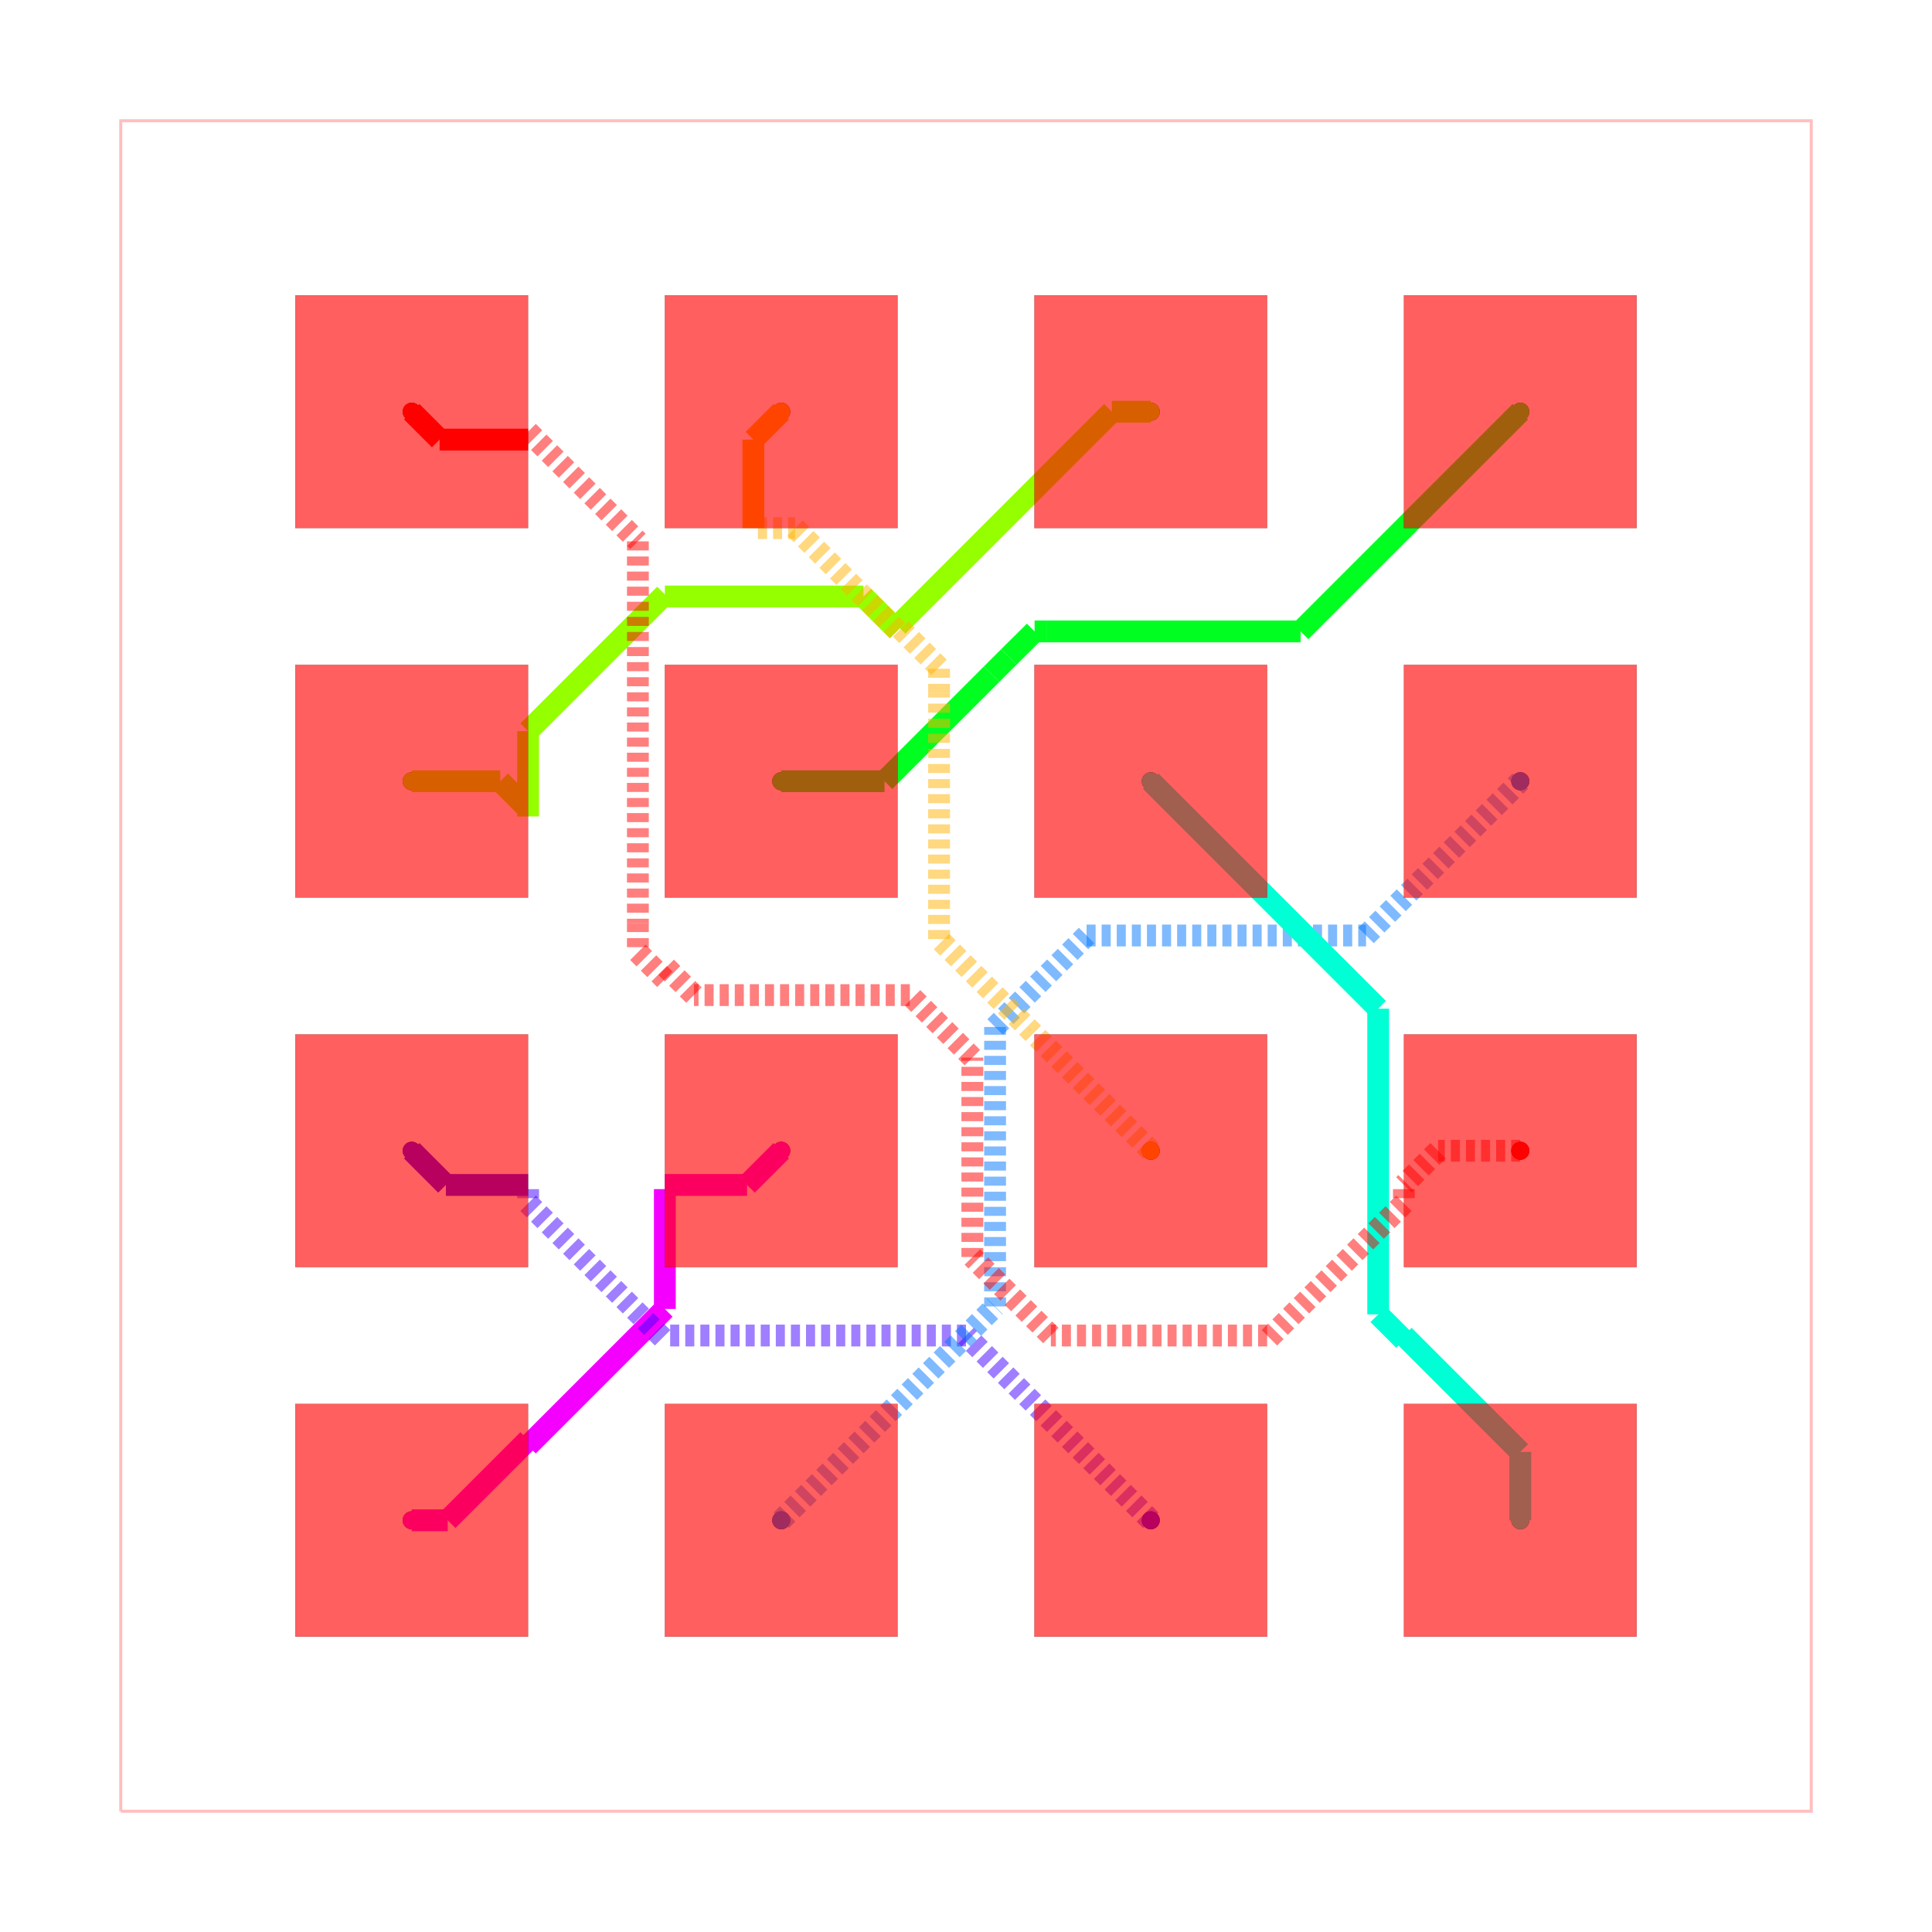
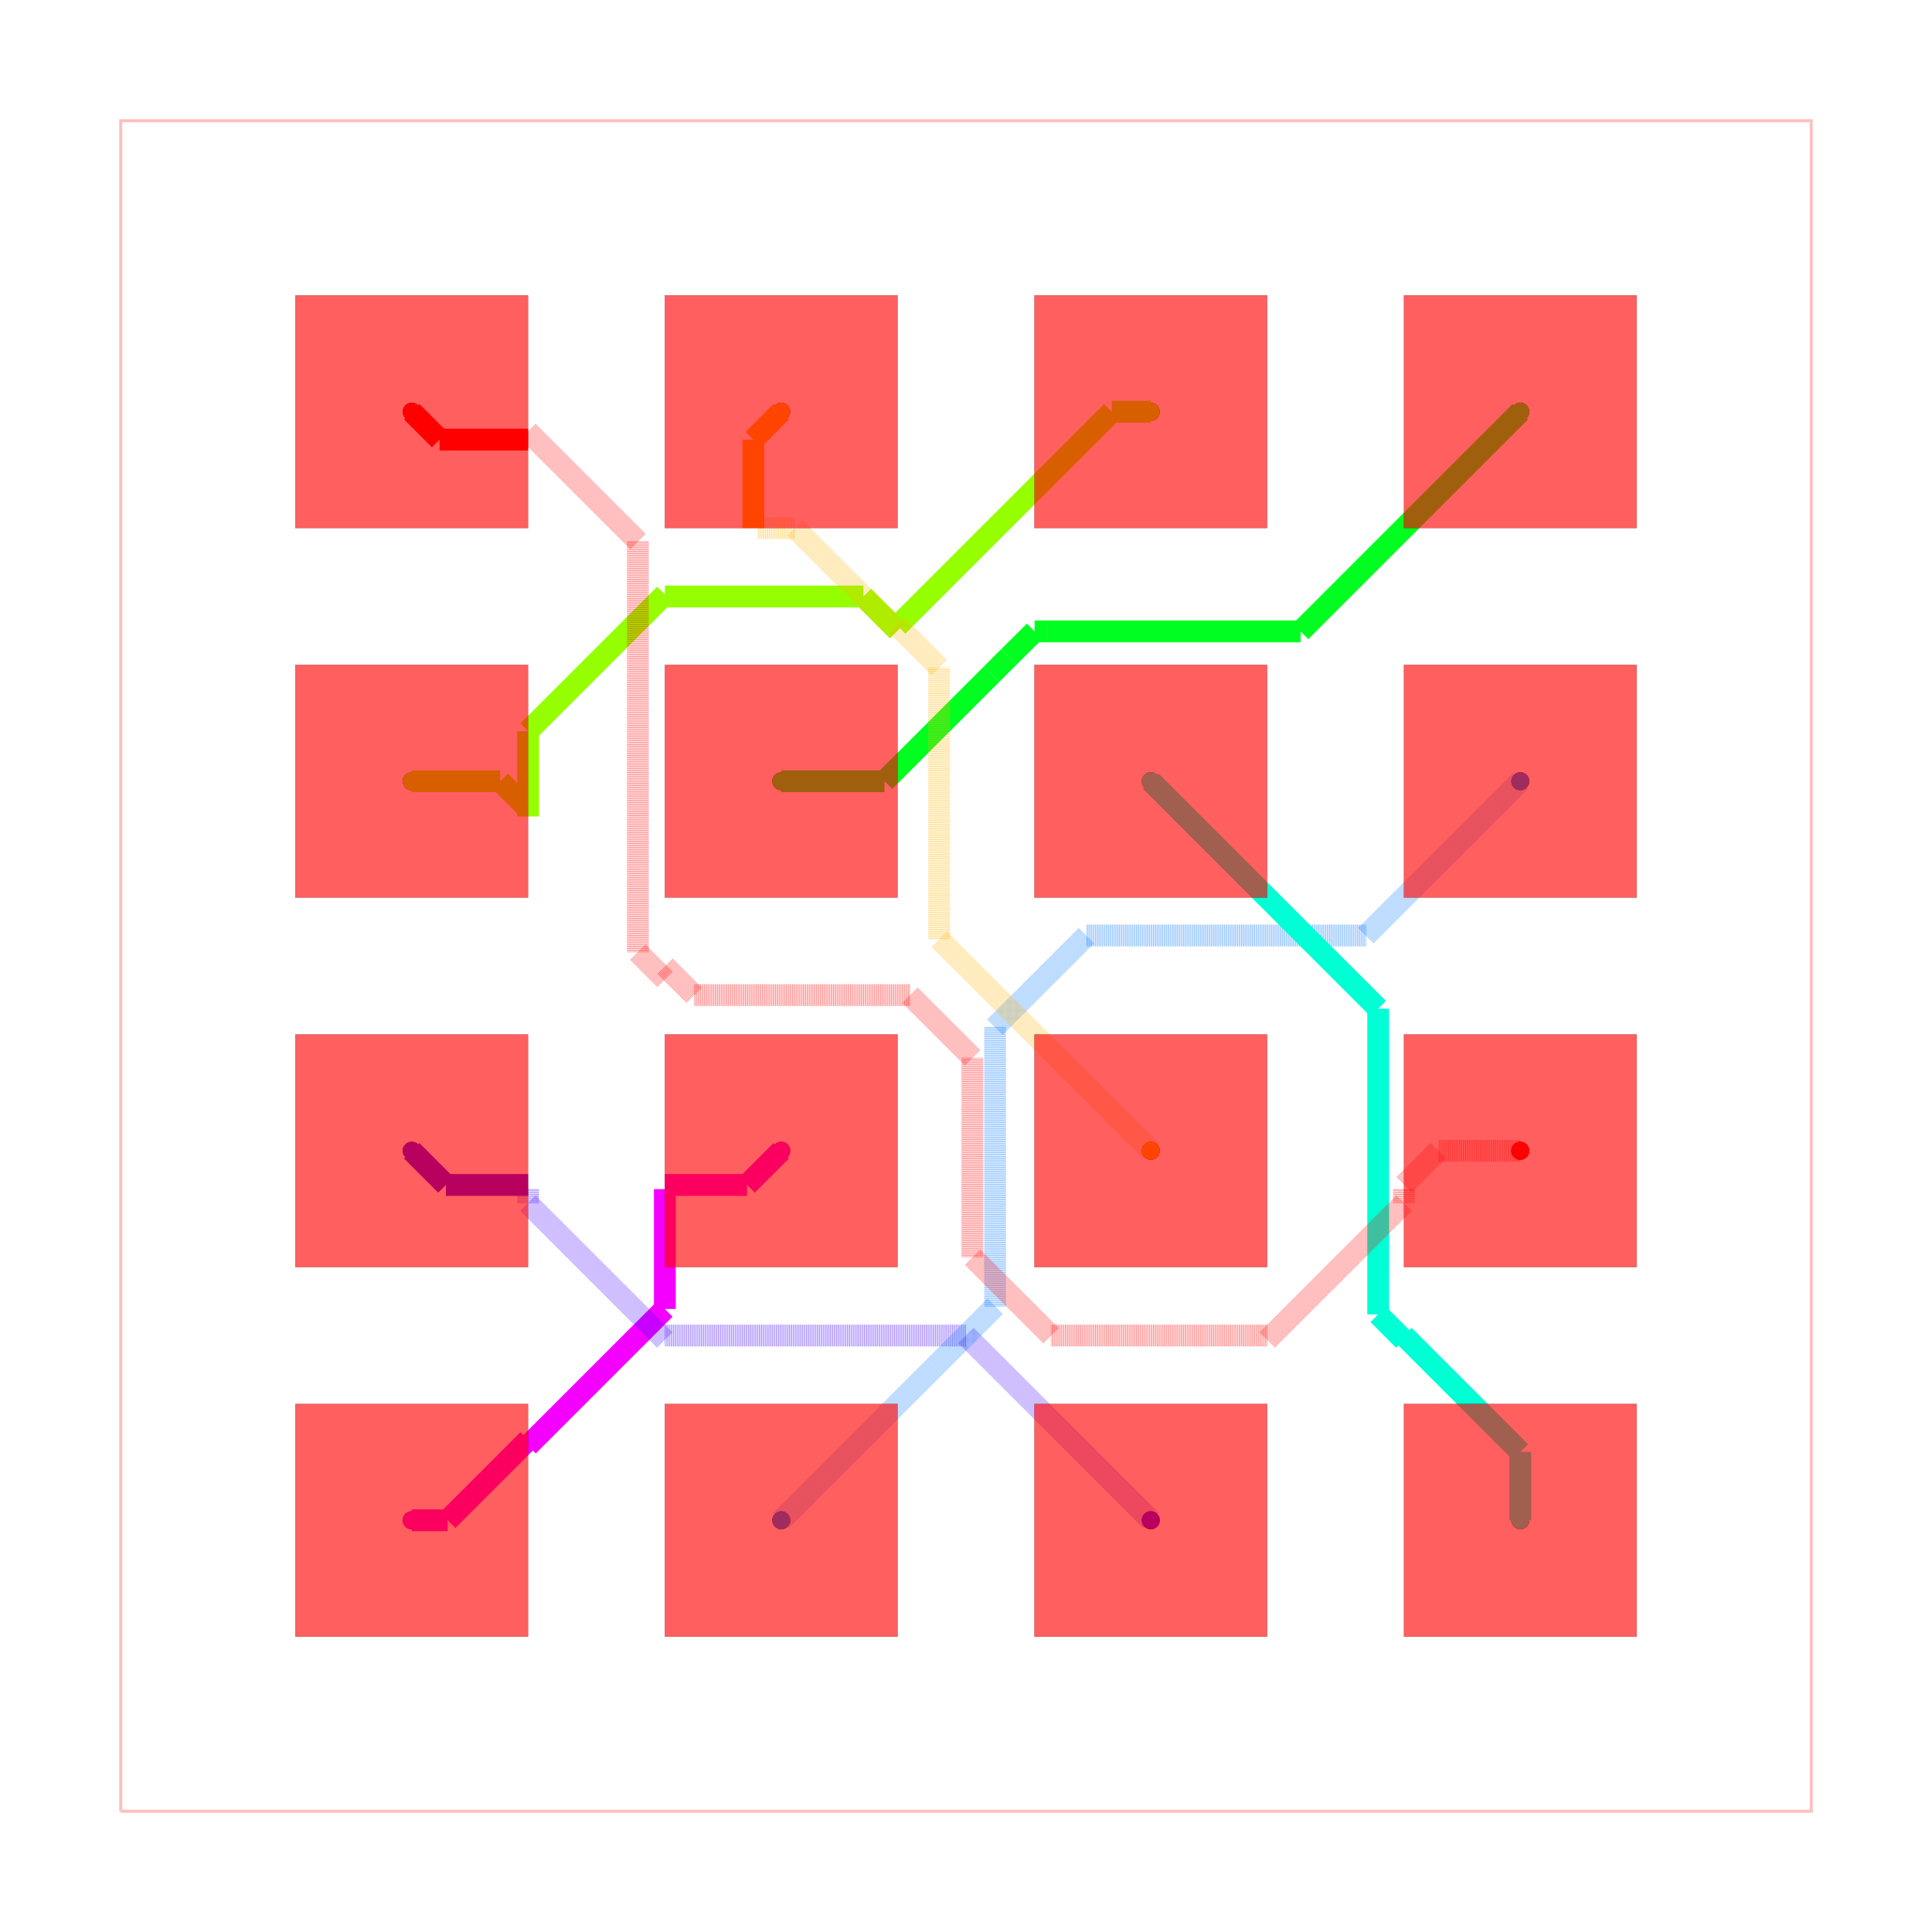
<svg xmlns="http://www.w3.org/2000/svg" width="640" height="640" viewBox="0 0 640 640">
  <rect width="100%" height="100%" fill="white" />
  <g>
    <circle data-type="point" data-label="source_net_0 pcb_port_0" data-x="-3.81" data-y="3.81" cx="136.386" cy="136.386" r="3" fill="black" />
  </g>
  <g>
    <circle data-type="point" data-label="source_net_0 pcb_port_11" data-x="3.81" data-y="-1.27" cx="503.614" cy="381.205" r="3" fill="black" />
  </g>
  <g>
    <circle data-type="point" data-label="source_net_1 pcb_port_1" data-x="-1.27" data-y="3.81" cx="258.795" cy="136.386" r="3" fill="black" />
  </g>
  <g>
    <circle data-type="point" data-label="source_net_1 pcb_port_10" data-x="1.27" data-y="-1.27" cx="381.205" cy="381.205" r="3" fill="black" />
  </g>
  <g>
    <circle data-type="point" data-label="source_net_2 pcb_port_2" data-x="1.27" data-y="3.81" cx="381.205" cy="136.386" r="3" fill="black" />
  </g>
  <g>
    <circle data-type="point" data-label="source_net_2 pcb_port_4" data-x="-3.81" data-y="1.27" cx="136.386" cy="258.795" r="3" fill="black" />
  </g>
  <g>
    <circle data-type="point" data-label="source_net_3 pcb_port_3" data-x="3.81" data-y="3.81" cx="503.614" cy="136.386" r="3" fill="black" />
  </g>
  <g>
    <circle data-type="point" data-label="source_net_3 pcb_port_5" data-x="-1.27" data-y="1.27" cx="258.795" cy="258.795" r="3" fill="black" />
  </g>
  <g>
    <circle data-type="point" data-label="source_net_4 pcb_port_6" data-x="1.27" data-y="1.27" cx="381.205" cy="258.795" r="3" fill="black" />
  </g>
  <g>
    <circle data-type="point" data-label="source_net_4 pcb_port_15" data-x="3.81" data-y="-3.81" cx="503.614" cy="503.614" r="3" fill="black" />
  </g>
  <g>
    <circle data-type="point" data-label="source_net_5 pcb_port_7" data-x="3.81" data-y="1.27" cx="503.614" cy="258.795" r="3" fill="black" />
  </g>
  <g>
    <circle data-type="point" data-label="source_net_5 pcb_port_13" data-x="-1.27" data-y="-3.81" cx="258.795" cy="503.614" r="3" fill="black" />
  </g>
  <g>
    <circle data-type="point" data-label="source_net_6 pcb_port_8" data-x="-3.81" data-y="-1.27" cx="136.386" cy="381.205" r="3" fill="black" />
  </g>
  <g>
    <circle data-type="point" data-label="source_net_6 pcb_port_14" data-x="1.27" data-y="-3.81" cx="381.205" cy="503.614" r="3" fill="black" />
  </g>
  <g>
    <circle data-type="point" data-label="source_net_7 pcb_port_9" data-x="-1.27" data-y="-1.27" cx="258.795" cy="381.205" r="3" fill="black" />
  </g>
  <g>
    <circle data-type="point" data-label="source_net_7 pcb_port_12" data-x="-3.81" data-y="-3.81" cx="136.386" cy="503.614" r="3" fill="black" />
  </g>
  <g>
    <circle data-type="point" data-label="source_net_0 (top,inner1,inner2,bottom)" data-x="-3.81" data-y="3.81" cx="136.386" cy="136.386" r="3" fill="hsl(0, 100%, 50%)" />
  </g>
  <g>
    <circle data-type="point" data-label="source_net_0 (top,inner1,inner2,bottom)" data-x="3.81" data-y="-1.27" cx="503.614" cy="381.205" r="3" fill="hsl(0, 100%, 50%)" />
  </g>
  <g>
    <circle data-type="point" data-label="source_net_1 (top,inner1,inner2,bottom)" data-x="-1.27" data-y="3.81" cx="258.795" cy="136.386" r="3" fill="hsl(42.5, 100%, 50%)" />
  </g>
  <g>
    <circle data-type="point" data-label="source_net_1 (top,inner1,inner2,bottom)" data-x="1.27" data-y="-1.27" cx="381.205" cy="381.205" r="3" fill="hsl(42.5, 100%, 50%)" />
  </g>
  <g>
    <circle data-type="point" data-label="source_net_2 (top,inner1,inner2,bottom)" data-x="1.27" data-y="3.81" cx="381.205" cy="136.386" r="3" fill="hsl(85, 100%, 50%)" />
  </g>
  <g>
    <circle data-type="point" data-label="source_net_2 (top,inner1,inner2,bottom)" data-x="-3.81" data-y="1.27" cx="136.386" cy="258.795" r="3" fill="hsl(85, 100%, 50%)" />
  </g>
  <g>
    <circle data-type="point" data-label="source_net_3 (top,inner1,inner2,bottom)" data-x="3.81" data-y="3.81" cx="503.614" cy="136.386" r="3" fill="hsl(127.5, 100%, 50%)" />
  </g>
  <g>
    <circle data-type="point" data-label="source_net_3 (top,inner1,inner2,bottom)" data-x="-1.27" data-y="1.27" cx="258.795" cy="258.795" r="3" fill="hsl(127.5, 100%, 50%)" />
  </g>
  <g>
    <circle data-type="point" data-label="source_net_4 (top,inner1,inner2,bottom)" data-x="1.27" data-y="1.27" cx="381.205" cy="258.795" r="3" fill="hsl(170, 100%, 50%)" />
  </g>
  <g>
    <circle data-type="point" data-label="source_net_4 (top,inner1,inner2,bottom)" data-x="3.81" data-y="-3.81" cx="503.614" cy="503.614" r="3" fill="hsl(170, 100%, 50%)" />
  </g>
  <g>
    <circle data-type="point" data-label="source_net_5 (top,inner1,inner2,bottom)" data-x="3.81" data-y="1.27" cx="503.614" cy="258.795" r="3" fill="hsl(212.5, 100%, 50%)" />
  </g>
  <g>
    <circle data-type="point" data-label="source_net_5 (top,inner1,inner2,bottom)" data-x="-1.27" data-y="-3.81" cx="258.795" cy="503.614" r="3" fill="hsl(212.5, 100%, 50%)" />
  </g>
  <g>
    <circle data-type="point" data-label="source_net_6 (top,inner1,inner2,bottom)" data-x="-3.81" data-y="-1.27" cx="136.386" cy="381.205" r="3" fill="hsl(255, 100%, 50%)" />
  </g>
  <g>
    <circle data-type="point" data-label="source_net_6 (top,inner1,inner2,bottom)" data-x="1.27" data-y="-3.81" cx="381.205" cy="503.614" r="3" fill="hsl(255, 100%, 50%)" />
  </g>
  <g>
    <circle data-type="point" data-label="source_net_7 (top,inner1,inner2,bottom)" data-x="-1.27" data-y="-1.27" cx="258.795" cy="381.205" r="3" fill="hsl(297.5, 100%, 50%)" />
  </g>
  <g>
    <circle data-type="point" data-label="source_net_7 (top,inner1,inner2,bottom)" data-x="-3.81" data-y="-3.81" cx="136.386" cy="503.614" r="3" fill="hsl(297.5, 100%, 50%)" />
  </g>
  <g>
    <polyline data-points="-5.8100000000000005,-5.8100000000000005 5.8100000000000005,-5.8100000000000005 5.8100000000000005,5.8100000000000005 -5.8100000000000005,5.8100000000000005 -5.8100000000000005,-5.8100000000000005" data-type="line" data-label="" points="40,600 600,600 600,40 40,40 40,600" fill="none" stroke="rgba(255,0,0,0.25)" stroke-width="1px" />
  </g>
  <g>
    <polyline data-points="-2.07,-1.5337499999999995 -2.07,-2.3575" data-type="line" data-label="" points="220.241,393.916 220.241,433.614" fill="none" stroke="hsl(297.5, 100%, 50%)" stroke-width="7.229" />
  </g>
  <g>
    <polyline data-points="-2.07,-2.3575 -3.01,-3.2975" data-type="line" data-label="" points="220.241,433.614 174.94,478.916" fill="none" stroke="hsl(297.5, 100%, 50%)" stroke-width="7.229" />
  </g>
  <g>
    <polyline data-points="-2.0700000000000003,-1.5050000000000001 -1.5050000000000001,-1.5050000000000001" data-type="line" data-label="" points="220.241,392.53 247.47,392.53" fill="none" stroke="hsl(297.5, 100%, 50%)" stroke-width="7.229" />
  </g>
  <g>
    <polyline data-points="-1.5050000000000001,-1.5050000000000001 -1.27,-1.27" data-type="line" data-label="" points="247.47,392.53 258.795,381.205" fill="none" stroke="hsl(297.5, 100%, 50%)" stroke-width="7.229" />
  </g>
  <g>
    <polyline data-points="-3.81,-3.81 -3.5625,-3.81" data-type="line" data-label="" points="136.386,503.614 148.313,503.614" fill="none" stroke="hsl(297.5, 100%, 50%)" stroke-width="7.229" />
  </g>
  <g>
    <polyline data-points="-3.5625,-3.81 -3.0100000000000002,-3.2575000000000003" data-type="line" data-label="" points="148.313,503.614 174.94,476.988" fill="none" stroke="hsl(297.5, 100%, 50%)" stroke-width="7.229" />
  </g>
  <g>
-     <polyline data-points="-3.01,-1.5337499999999995 -3.01,-1.6312499999999996" data-type="line" data-label="" points="174.94,393.916 174.94,398.614" fill="none" stroke="rgba(64,0,255,0.5)" stroke-width="7.229" stroke-dasharray="3 2" />
-   </g>
-   <g>
-     <polyline data-points="-3.01,-1.6312499999999996 -2.07,-2.5712499999999996" data-type="line" data-label="" points="174.94,398.614 220.241,443.916" fill="none" stroke="rgba(64,0,255,0.5)" stroke-width="7.229" stroke-dasharray="3 2" />
+     <polyline data-points="-3.01,-1.5337499999999995 -3.01,-1.6312499999999996" data-type="line" data-label="" points="174.94,393.916 174.94,398.614" fill="none" stroke="rgba(64,0,255,0.5)" stroke-width="7.229" stroke-dasharray="0.2 0.2" />
+   </g>
+   <g>
+     <polyline data-points="-3.01,-1.6312499999999996 -2.07,-2.5712499999999996" data-type="line" data-label="" points="174.94,398.614 220.241,443.916" fill="none" stroke="rgba(64,0,255,0.5)" stroke-width="7.229" stroke-dasharray="0.2 0.2" />
  </g>
  <g>
    <polyline data-points="-3.0100000000000002,-1.5050000000000001 -3.575,-1.5050000000000001" data-type="line" data-label="" points="174.94,392.53 147.711,392.53" fill="none" stroke="hsl(255, 100%, 50%)" stroke-width="7.229" />
  </g>
  <g>
    <polyline data-points="-3.575,-1.5050000000000001 -3.81,-1.27" data-type="line" data-label="" points="147.711,392.53 136.386,381.205" fill="none" stroke="hsl(255, 100%, 50%)" stroke-width="7.229" />
  </g>
  <g>
-     <polyline data-points="1.27,-3.81 0,-2.54" data-type="line" data-label="" points="381.205,503.614 320,442.41" fill="none" stroke="rgba(64,0,255,0.5)" stroke-width="7.229" stroke-dasharray="3 2" />
-   </g>
-   <g>
-     <polyline data-points="0,-2.54 -2.0700000000000003,-2.54" data-type="line" data-label="" points="320,442.41 220.241,442.41" fill="none" stroke="rgba(64,0,255,0.5)" stroke-width="7.229" stroke-dasharray="3 2" />
-   </g>
-   <g>
-     <polyline data-points="-1.27,-3.81 0.19995660307958563,-2.3400433969204144" data-type="line" data-label="" points="258.795,503.614 329.636,432.773" fill="none" stroke="rgba(0,119,255,0.5)" stroke-width="7.229" stroke-dasharray="3 2" />
-   </g>
-   <g>
-     <polyline data-points="0.19995660307958563,-2.3400433969204144 0.19995660307958563,-0.41906583962460925" data-type="line" data-label="" points="329.636,432.773 329.636,340.196" fill="none" stroke="rgba(0,119,255,0.5)" stroke-width="7.229" stroke-dasharray="3 2" />
-   </g>
-   <g>
-     <polyline data-points="0.19995660307958563,-0.41906583962460925 0.8286990116086297,0.2096765689044348" data-type="line" data-label="" points="329.636,340.196 359.937,309.895" fill="none" stroke="rgba(0,119,255,0.5)" stroke-width="7.229" stroke-dasharray="3 2" />
-   </g>
-   <g>
-     <polyline data-points="0.8286990116086297,0.2096765689044348 2.7496765689044347,0.20967656890443484" data-type="line" data-label="" points="359.937,309.895 452.515,309.895" fill="none" stroke="rgba(0,119,255,0.5)" stroke-width="7.229" stroke-dasharray="3 2" />
-   </g>
-   <g>
-     <polyline data-points="2.7496765689044347,0.20967656890443484 2.7496765689044347,0.20967656890443484" data-type="line" data-label="" points="452.515,309.895 452.515,309.895" fill="none" stroke="rgba(0,119,255,0.5)" stroke-width="7.229" stroke-dasharray="3 2" />
-   </g>
-   <g>
-     <polyline data-points="2.7496765689044347,0.20967656890443484 3.81,1.27" data-type="line" data-label="" points="452.515,309.895 503.614,258.795" fill="none" stroke="rgba(0,119,255,0.5)" stroke-width="7.229" stroke-dasharray="3 2" />
+     <polyline data-points="1.27,-3.81 0,-2.54" data-type="line" data-label="" points="381.205,503.614 320,442.41" fill="none" stroke="rgba(64,0,255,0.5)" stroke-width="7.229" stroke-dasharray="0.2 0.2" />
+   </g>
+   <g>
+     <polyline data-points="0,-2.54 -2.0700000000000003,-2.54" data-type="line" data-label="" points="320,442.41 220.241,442.41" fill="none" stroke="rgba(64,0,255,0.5)" stroke-width="7.229" stroke-dasharray="0.2 0.2" />
+   </g>
+   <g>
+     <polyline data-points="-1.27,-3.81 0.19995660307958563,-2.3400433969204144" data-type="line" data-label="" points="258.795,503.614 329.636,432.773" fill="none" stroke="rgba(0,119,255,0.5)" stroke-width="7.229" stroke-dasharray="0.2 0.2" />
+   </g>
+   <g>
+     <polyline data-points="0.19995660307958563,-2.3400433969204144 0.19995660307958563,-0.41906583962460925" data-type="line" data-label="" points="329.636,432.773 329.636,340.196" fill="none" stroke="rgba(0,119,255,0.5)" stroke-width="7.229" stroke-dasharray="0.2 0.2" />
+   </g>
+   <g>
+     <polyline data-points="0.19995660307958563,-0.41906583962460925 0.8286990116086297,0.2096765689044348" data-type="line" data-label="" points="329.636,340.196 359.937,309.895" fill="none" stroke="rgba(0,119,255,0.5)" stroke-width="7.229" stroke-dasharray="0.2 0.2" />
+   </g>
+   <g>
+     <polyline data-points="0.8286990116086297,0.2096765689044348 2.7496765689044347,0.20967656890443484" data-type="line" data-label="" points="359.937,309.895 452.515,309.895" fill="none" stroke="rgba(0,119,255,0.5)" stroke-width="7.229" stroke-dasharray="0.2 0.2" />
+   </g>
+   <g>
+     <polyline data-points="2.7496765689044347,0.20967656890443484 2.7496765689044347,0.20967656890443484" data-type="line" data-label="" points="452.515,309.895 452.515,309.895" fill="none" stroke="rgba(0,119,255,0.5)" stroke-width="7.229" stroke-dasharray="0.2 0.2" />
+   </g>
+   <g>
+     <polyline data-points="2.7496765689044347,0.20967656890443484 3.81,1.27" data-type="line" data-label="" points="452.515,309.895 503.614,258.795" fill="none" stroke="rgba(0,119,255,0.5)" stroke-width="7.229" stroke-dasharray="0.2 0.2" />
  </g>
  <g>
    <polyline data-points="1.27,1.27 2.8333431753686664,-0.2933431753686664" data-type="line" data-label="" points="381.205,258.795 456.547,334.137" fill="none" stroke="hsl(170, 100%, 50%)" stroke-width="7.229" />
  </g>
  <g>
    <polyline data-points="2.8333431753686664,-0.2933431753686664 2.8333431753686664,-2.394593175368666" data-type="line" data-label="" points="456.547,334.137 456.547,435.402" fill="none" stroke="hsl(170, 100%, 50%)" stroke-width="7.229" />
  </g>
  <g>
    <polyline data-points="2.8333431753686664,-2.394593175368666 2.8333431753686664,-2.3945931753686662" data-type="line" data-label="" points="456.547,435.402 456.547,435.402" fill="none" stroke="hsl(170, 100%, 50%)" stroke-width="7.229" />
  </g>
  <g>
    <polyline data-points="2.8333431753686664,-2.3945931753686662 3.01,-2.5712499999999996" data-type="line" data-label="" points="456.547,435.402 465.06,443.916" fill="none" stroke="hsl(170, 100%, 50%)" stroke-width="7.229" />
  </g>
  <g>
    <polyline data-points="3.81,-3.81 3.81,-3.3400000000000003" data-type="line" data-label="" points="503.614,503.614 503.614,480.964" fill="none" stroke="hsl(170, 100%, 50%)" stroke-width="7.229" />
  </g>
  <g>
    <polyline data-points="3.81,-3.3400000000000003 3.01,-2.54" data-type="line" data-label="" points="503.614,480.964 465.06,442.41" fill="none" stroke="hsl(170, 100%, 50%)" stroke-width="7.229" />
  </g>
  <g>
    <polyline data-points="-1.27,1.27 -0.5600000000000002,1.27" data-type="line" data-label="" points="258.795,258.795 293.012,258.795" fill="none" stroke="hsl(127.5, 100%, 50%)" stroke-width="7.229" />
  </g>
  <g>
    <polyline data-points="-0.5600000000000002,1.27 0.17533021981318686,2.005330219813187" data-type="line" data-label="" points="293.012,258.795 328.45,223.358" fill="none" stroke="hsl(127.5, 100%, 50%)" stroke-width="7.229" />
  </g>
  <g>
    <polyline data-points="0.17533021981318686,2.005330219813187 0.29473382177429724,2.1247338217742975" data-type="line" data-label="" points="328.45,223.358 334.204,217.603" fill="none" stroke="hsl(127.5, 100%, 50%)" stroke-width="7.229" />
  </g>
  <g>
    <polyline data-points="0.29473382177429724,2.1247338217742975 0.4714832098416764,2.3000000000000003" data-type="line" data-label="" points="334.204,217.603 342.722,209.157" fill="none" stroke="hsl(127.5, 100%, 50%)" stroke-width="7.229" />
  </g>
  <g>
    <polyline data-points="0.4714832098416764,2.3000000000000003 0.552735458360816,2.3000000000000003" data-type="line" data-label="" points="342.722,209.157 346.638,209.157" fill="none" stroke="hsl(127.5, 100%, 50%)" stroke-width="7.229" />
  </g>
  <g>
    <polyline data-points="0.552735458360816,2.3000000000000003 2.3000000000000003,2.3000000000000003" data-type="line" data-label="" points="346.638,209.157 430.843,209.157" fill="none" stroke="hsl(127.5, 100%, 50%)" stroke-width="7.229" />
  </g>
  <g>
    <polyline data-points="2.3000000000000003,2.3000000000000003 3.81,3.81" data-type="line" data-label="" points="430.843,209.157 503.614,136.386" fill="none" stroke="hsl(127.5, 100%, 50%)" stroke-width="7.229" />
  </g>
  <g>
    <polyline data-points="-3.01,1.0279365079365084 -3.01,1.6141269841269845" data-type="line" data-label="" points="174.94,270.461 174.94,242.211" fill="none" stroke="hsl(85, 100%, 50%)" stroke-width="7.229" />
  </g>
  <g>
    <polyline data-points="-3.01,1.6141269841269845 -2.07,2.5541269841269845" data-type="line" data-label="" points="174.94,242.211 220.241,196.91" fill="none" stroke="hsl(85, 100%, 50%)" stroke-width="7.229" />
  </g>
  <g>
    <polyline data-points="-2.0700000000000003,2.54 -0.7049999999999996,2.54" data-type="line" data-label="" points="220.241,197.59 286.024,197.59" fill="none" stroke="hsl(85, 100%, 50%)" stroke-width="7.229" />
  </g>
  <g>
    <polyline data-points="-0.7049999999999996,2.54 -0.4700000000000002,2.3050000000000006" data-type="line" data-label="" points="286.024,197.59 297.349,208.916" fill="none" stroke="hsl(85, 100%, 50%)" stroke-width="7.229" />
  </g>
  <g>
    <polyline data-points="1.27,3.81 1.0024999999999995,3.81" data-type="line" data-label="" points="381.205,136.386 368.313,136.386" fill="none" stroke="hsl(85, 100%, 50%)" stroke-width="7.229" />
  </g>
  <g>
    <polyline data-points="1.0024999999999995,3.81 -0.4700000000000002,2.3375000000000004" data-type="line" data-label="" points="368.313,136.386 297.349,207.349" fill="none" stroke="hsl(85, 100%, 50%)" stroke-width="7.229" />
  </g>
  <g>
    <polyline data-points="-3.81,1.27 -3.201666666666667,1.27" data-type="line" data-label="" points="136.386,258.795 165.703,258.795" fill="none" stroke="hsl(85, 100%, 50%)" stroke-width="7.229" />
  </g>
  <g>
    <polyline data-points="-3.201666666666667,1.27 -3.0100000000000002,1.0783333333333334" data-type="line" data-label="" points="165.703,258.795 174.94,268.032" fill="none" stroke="hsl(85, 100%, 50%)" stroke-width="7.229" />
  </g>
  <g>
-     <polyline data-points="-1.4300000000000004,3.01 -1.1749999999999994,3.01" data-type="line" data-label="" points="251.084,174.94 263.373,174.94" fill="none" stroke="rgba(255,179,0,0.5)" stroke-width="7.229" stroke-dasharray="3 2" />
-   </g>
-   <g>
-     <polyline data-points="-1.1749999999999994,3.01 -0.4700000000000002,2.3050000000000006" data-type="line" data-label="" points="263.373,174.94 297.349,208.916" fill="none" stroke="rgba(255,179,0,0.5)" stroke-width="7.229" stroke-dasharray="3 2" />
+     <polyline data-points="-1.4300000000000004,3.01 -1.1749999999999994,3.01" data-type="line" data-label="" points="251.084,174.94 263.373,174.94" fill="none" stroke="rgba(255,179,0,0.5)" stroke-width="7.229" stroke-dasharray="0.2 0.2" />
+   </g>
+   <g>
+     <polyline data-points="-1.1749999999999994,3.01 -0.4700000000000002,2.3050000000000006" data-type="line" data-label="" points="263.373,174.94 297.349,208.916" fill="none" stroke="rgba(255,179,0,0.5)" stroke-width="7.229" stroke-dasharray="0.2 0.2" />
  </g>
  <g>
    <polyline data-points="-1.461666666666667,3.01 -1.461666666666667,3.618333333333333" data-type="line" data-label="" points="249.558,174.94 249.558,145.622" fill="none" stroke="hsl(42.5, 100%, 50%)" stroke-width="7.229" />
  </g>
  <g>
    <polyline data-points="-1.461666666666667,3.618333333333333 -1.27,3.81" data-type="line" data-label="" points="249.558,145.622 258.795,136.386" fill="none" stroke="hsl(42.5, 100%, 50%)" stroke-width="7.229" />
  </g>
  <g>
-     <polyline data-points="1.27,-1.27 -0.18512525636430555,0.18512525636430555" data-type="line" data-label="" points="381.205,381.205 311.078,311.078" fill="none" stroke="rgba(255,179,0,0.5)" stroke-width="7.229" stroke-dasharray="3 2" />
-   </g>
-   <g>
-     <polyline data-points="-0.18512525636430555,0.18512525636430555 -0.18512525636430566,1.8771733811886764" data-type="line" data-label="" points="311.078,311.078 311.078,229.534" fill="none" stroke="rgba(255,179,0,0.5)" stroke-width="7.229" stroke-dasharray="3 2" />
-   </g>
-   <g>
-     <polyline data-points="-0.18512525636430566,1.8771733811886764 -0.18512525636430566,2.0526252563643057" data-type="line" data-label="" points="311.078,229.534 311.078,221.078" fill="none" stroke="rgba(255,179,0,0.5)" stroke-width="7.229" stroke-dasharray="3 2" />
-   </g>
-   <g>
-     <polyline data-points="-0.18512525636430566,2.0526252563643057 -0.4700000000000002,2.3375000000000004" data-type="line" data-label="" points="311.078,221.078 297.349,207.349" fill="none" stroke="rgba(255,179,0,0.5)" stroke-width="7.229" stroke-dasharray="3 2" />
-   </g>
-   <g>
-     <polyline data-points="-3.01,3.6733333333333333 -2.2553585767896855,2.918691910123019" data-type="line" data-label="" points="174.94,142.972 211.308,179.34" fill="none" stroke="rgba(255,0,0,0.5)" stroke-width="7.229" stroke-dasharray="3 2" />
-   </g>
-   <g>
-     <polyline data-points="-2.2553585767896855,2.918691910123019 -2.2553585767896855,0.29547188710480166" data-type="line" data-label="" points="211.308,179.34 211.308,305.76" fill="none" stroke="rgba(255,0,0,0.5)" stroke-width="7.229" stroke-dasharray="3 2" />
-   </g>
-   <g>
-     <polyline data-points="-2.2553585767896855,0.29547188710480166 -2.2553585767896855,0.09408873551984479" data-type="line" data-label="" points="211.308,305.76 211.308,315.466" fill="none" stroke="rgba(255,0,0,0.5)" stroke-width="7.229" stroke-dasharray="3 2" />
-   </g>
-   <g>
-     <polyline data-points="-2.2553585767896855,0.09408873551984479 -2.07,-0.09126984126984092" data-type="line" data-label="" points="211.308,315.466 220.241,324.399" fill="none" stroke="rgba(255,0,0,0.5)" stroke-width="7.229" stroke-dasharray="3 2" />
-   </g>
-   <g>
-     <polyline data-points="3.01,-1.5337499999999995 3.01,-1.63125" data-type="line" data-label="" points="465.06,393.916 465.06,398.614" fill="none" stroke="rgba(255,0,0,0.5)" stroke-width="7.229" stroke-dasharray="3 2" />
-   </g>
-   <g>
-     <polyline data-points="3.01,-1.63125 2.0700000000000003,-2.5712499999999996" data-type="line" data-label="" points="465.06,398.614 419.759,443.916" fill="none" stroke="rgba(255,0,0,0.5)" stroke-width="7.229" stroke-dasharray="3 2" />
-   </g>
-   <g>
-     <polyline data-points="2.0700000000000003,-2.54 0.5833237587287997,-2.54" data-type="line" data-label="" points="419.759,442.41 348.112,442.41" fill="none" stroke="rgba(255,0,0,0.5)" stroke-width="7.229" stroke-dasharray="3 2" />
-   </g>
-   <g>
-     <polyline data-points="0.5833237587287997,-2.54 0.04363777358519261,-2.000314014856393" data-type="line" data-label="" points="348.112,442.41 322.103,416.401" fill="none" stroke="rgba(255,0,0,0.5)" stroke-width="7.229" stroke-dasharray="3 2" />
-   </g>
-   <g>
-     <polyline data-points="0.04363777358519261,-2.000314014856393 0.04363777358519261,-0.6296070376955992" data-type="line" data-label="" points="322.103,416.401 322.103,350.343" fill="none" stroke="rgba(255,0,0,0.5)" stroke-width="7.229" stroke-dasharray="3 2" />
-   </g>
-   <g>
-     <polyline data-points="0.04363777358519261,-0.6296070376955992 -0.3859692641104066,-0.2" data-type="line" data-label="" points="322.103,350.343 301.399,329.639" fill="none" stroke="rgba(255,0,0,0.5)" stroke-width="7.229" stroke-dasharray="3 2" />
-   </g>
-   <g>
-     <polyline data-points="-0.3859692641104066,-0.2 -1.8700000000000003,-0.2" data-type="line" data-label="" points="301.399,329.639 229.88,329.639" fill="none" stroke="rgba(255,0,0,0.5)" stroke-width="7.229" stroke-dasharray="3 2" />
-   </g>
-   <g>
-     <polyline data-points="-1.8700000000000003,-0.2 -2.0700000000000003,-1.1102230246251565e-16" data-type="line" data-label="" points="229.88,329.639 220.241,320" fill="none" stroke="rgba(255,0,0,0.5)" stroke-width="7.229" stroke-dasharray="3 2" />
+     <polyline data-points="1.27,-1.27 -0.18512525636430555,0.18512525636430555" data-type="line" data-label="" points="381.205,381.205 311.078,311.078" fill="none" stroke="rgba(255,179,0,0.5)" stroke-width="7.229" stroke-dasharray="0.2 0.2" />
+   </g>
+   <g>
+     <polyline data-points="-0.18512525636430555,0.18512525636430555 -0.18512525636430566,1.8771733811886764" data-type="line" data-label="" points="311.078,311.078 311.078,229.534" fill="none" stroke="rgba(255,179,0,0.5)" stroke-width="7.229" stroke-dasharray="0.2 0.2" />
+   </g>
+   <g>
+     <polyline data-points="-0.18512525636430566,1.8771733811886764 -0.18512525636430566,2.0526252563643057" data-type="line" data-label="" points="311.078,229.534 311.078,221.078" fill="none" stroke="rgba(255,179,0,0.5)" stroke-width="7.229" stroke-dasharray="0.2 0.2" />
+   </g>
+   <g>
+     <polyline data-points="-0.18512525636430566,2.0526252563643057 -0.4700000000000002,2.3375000000000004" data-type="line" data-label="" points="311.078,221.078 297.349,207.349" fill="none" stroke="rgba(255,179,0,0.5)" stroke-width="7.229" stroke-dasharray="0.2 0.2" />
+   </g>
+   <g>
+     <polyline data-points="-3.01,3.6733333333333333 -2.2553585767896855,2.918691910123019" data-type="line" data-label="" points="174.94,142.972 211.308,179.34" fill="none" stroke="rgba(255,0,0,0.5)" stroke-width="7.229" stroke-dasharray="0.2 0.2" />
+   </g>
+   <g>
+     <polyline data-points="-2.2553585767896855,2.918691910123019 -2.2553585767896855,0.29547188710480166" data-type="line" data-label="" points="211.308,179.34 211.308,305.76" fill="none" stroke="rgba(255,0,0,0.5)" stroke-width="7.229" stroke-dasharray="0.2 0.2" />
+   </g>
+   <g>
+     <polyline data-points="-2.2553585767896855,0.29547188710480166 -2.2553585767896855,0.09408873551984479" data-type="line" data-label="" points="211.308,305.76 211.308,315.466" fill="none" stroke="rgba(255,0,0,0.5)" stroke-width="7.229" stroke-dasharray="0.2 0.2" />
+   </g>
+   <g>
+     <polyline data-points="-2.2553585767896855,0.09408873551984479 -2.07,-0.09126984126984092" data-type="line" data-label="" points="211.308,315.466 220.241,324.399" fill="none" stroke="rgba(255,0,0,0.5)" stroke-width="7.229" stroke-dasharray="0.2 0.2" />
+   </g>
+   <g>
+     <polyline data-points="3.01,-1.5337499999999995 3.01,-1.63125" data-type="line" data-label="" points="465.06,393.916 465.06,398.614" fill="none" stroke="rgba(255,0,0,0.5)" stroke-width="7.229" stroke-dasharray="0.2 0.2" />
+   </g>
+   <g>
+     <polyline data-points="3.01,-1.63125 2.0700000000000003,-2.5712499999999996" data-type="line" data-label="" points="465.06,398.614 419.759,443.916" fill="none" stroke="rgba(255,0,0,0.5)" stroke-width="7.229" stroke-dasharray="0.2 0.2" />
+   </g>
+   <g>
+     <polyline data-points="2.0700000000000003,-2.54 0.5833237587287997,-2.54" data-type="line" data-label="" points="419.759,442.41 348.112,442.41" fill="none" stroke="rgba(255,0,0,0.5)" stroke-width="7.229" stroke-dasharray="0.2 0.2" />
+   </g>
+   <g>
+     <polyline data-points="0.5833237587287997,-2.54 0.04363777358519261,-2.000314014856393" data-type="line" data-label="" points="348.112,442.41 322.103,416.401" fill="none" stroke="rgba(255,0,0,0.5)" stroke-width="7.229" stroke-dasharray="0.2 0.2" />
+   </g>
+   <g>
+     <polyline data-points="0.04363777358519261,-2.000314014856393 0.04363777358519261,-0.6296070376955992" data-type="line" data-label="" points="322.103,416.401 322.103,350.343" fill="none" stroke="rgba(255,0,0,0.5)" stroke-width="7.229" stroke-dasharray="0.2 0.2" />
+   </g>
+   <g>
+     <polyline data-points="0.04363777358519261,-0.6296070376955992 -0.3859692641104066,-0.2" data-type="line" data-label="" points="322.103,350.343 301.399,329.639" fill="none" stroke="rgba(255,0,0,0.5)" stroke-width="7.229" stroke-dasharray="0.2 0.2" />
+   </g>
+   <g>
+     <polyline data-points="-0.3859692641104066,-0.2 -1.8700000000000003,-0.2" data-type="line" data-label="" points="301.399,329.639 229.88,329.639" fill="none" stroke="rgba(255,0,0,0.5)" stroke-width="7.229" stroke-dasharray="0.2 0.2" />
+   </g>
+   <g>
+     <polyline data-points="-1.8700000000000003,-0.2 -2.0700000000000003,-1.1102230246251565e-16" data-type="line" data-label="" points="229.88,329.639 220.241,320" fill="none" stroke="rgba(255,0,0,0.5)" stroke-width="7.229" stroke-dasharray="0.2 0.2" />
  </g>
  <g>
    <polyline data-points="-3.0100000000000002,3.618333333333333 -3.618333333333333,3.618333333333333" data-type="line" data-label="" points="174.94,145.622 145.622,145.622" fill="none" stroke="hsl(0, 100%, 50%)" stroke-width="7.229" />
  </g>
  <g>
    <polyline data-points="-3.618333333333333,3.618333333333333 -3.81,3.81" data-type="line" data-label="" points="145.622,145.622 136.386,136.386" fill="none" stroke="hsl(0, 100%, 50%)" stroke-width="7.229" />
  </g>
  <g>
-     <polyline data-points="3.81,-1.27 3.245,-1.27" data-type="line" data-label="" points="503.614,381.205 476.386,381.205" fill="none" stroke="rgba(255,0,0,0.5)" stroke-width="7.229" stroke-dasharray="3 2" />
-   </g>
-   <g>
-     <polyline data-points="3.245,-1.27 3.01,-1.5050000000000001" data-type="line" data-label="" points="476.386,381.205 465.06,392.53" fill="none" stroke="rgba(255,0,0,0.5)" stroke-width="7.229" stroke-dasharray="3 2" />
+     <polyline data-points="3.81,-1.27 3.245,-1.27" data-type="line" data-label="" points="503.614,381.205 476.386,381.205" fill="none" stroke="rgba(255,0,0,0.5)" stroke-width="7.229" stroke-dasharray="0.2 0.2" />
+   </g>
+   <g>
+     <polyline data-points="3.245,-1.27 3.01,-1.5050000000000001" data-type="line" data-label="" points="476.386,381.205 465.06,392.53" fill="none" stroke="rgba(255,0,0,0.5)" stroke-width="7.229" stroke-dasharray="0.2 0.2" />
  </g>
  <g>
    <rect data-type="rect" data-label="top, inner1, inner2, bottom" data-x="-3.81" data-y="3.81" x="97.831" y="97.831" width="77.108" height="77.108" fill="rgba(255,0,0,0.25)" stroke="black" stroke-width="0.021" />
  </g>
  <g>
    <rect data-type="rect" data-label="top, inner1, inner2, bottom" data-x="-1.27" data-y="3.81" x="220.241" y="97.831" width="77.108" height="77.108" fill="rgba(255,0,0,0.25)" stroke="black" stroke-width="0.021" />
  </g>
  <g>
    <rect data-type="rect" data-label="top, inner1, inner2, bottom" data-x="1.27" data-y="3.81" x="342.651" y="97.831" width="77.108" height="77.108" fill="rgba(255,0,0,0.25)" stroke="black" stroke-width="0.021" />
  </g>
  <g>
    <rect data-type="rect" data-label="top, inner1, inner2, bottom" data-x="3.81" data-y="3.81" x="465.06" y="97.831" width="77.108" height="77.108" fill="rgba(255,0,0,0.25)" stroke="black" stroke-width="0.021" />
  </g>
  <g>
    <rect data-type="rect" data-label="top, inner1, inner2, bottom" data-x="-3.81" data-y="1.27" x="97.831" y="220.241" width="77.108" height="77.108" fill="rgba(255,0,0,0.25)" stroke="black" stroke-width="0.021" />
  </g>
  <g>
    <rect data-type="rect" data-label="top, inner1, inner2, bottom" data-x="-1.27" data-y="1.27" x="220.241" y="220.241" width="77.108" height="77.108" fill="rgba(255,0,0,0.25)" stroke="black" stroke-width="0.021" />
  </g>
  <g>
    <rect data-type="rect" data-label="top, inner1, inner2, bottom" data-x="1.27" data-y="1.27" x="342.651" y="220.241" width="77.108" height="77.108" fill="rgba(255,0,0,0.25)" stroke="black" stroke-width="0.021" />
  </g>
  <g>
    <rect data-type="rect" data-label="top, inner1, inner2, bottom" data-x="3.81" data-y="1.27" x="465.06" y="220.241" width="77.108" height="77.108" fill="rgba(255,0,0,0.25)" stroke="black" stroke-width="0.021" />
  </g>
  <g>
    <rect data-type="rect" data-label="top, inner1, inner2, bottom" data-x="-3.81" data-y="-1.27" x="97.831" y="342.651" width="77.108" height="77.108" fill="rgba(255,0,0,0.25)" stroke="black" stroke-width="0.021" />
  </g>
  <g>
    <rect data-type="rect" data-label="top, inner1, inner2, bottom" data-x="-1.27" data-y="-1.27" x="220.241" y="342.651" width="77.108" height="77.108" fill="rgba(255,0,0,0.25)" stroke="black" stroke-width="0.021" />
  </g>
  <g>
    <rect data-type="rect" data-label="top, inner1, inner2, bottom" data-x="1.27" data-y="-1.27" x="342.651" y="342.651" width="77.108" height="77.108" fill="rgba(255,0,0,0.25)" stroke="black" stroke-width="0.021" />
  </g>
  <g>
    <rect data-type="rect" data-label="top, inner1, inner2, bottom" data-x="3.81" data-y="-1.27" x="465.06" y="342.651" width="77.108" height="77.108" fill="rgba(255,0,0,0.25)" stroke="black" stroke-width="0.021" />
  </g>
  <g>
    <rect data-type="rect" data-label="top, inner1, inner2, bottom" data-x="-3.81" data-y="-3.81" x="97.831" y="465.06" width="77.108" height="77.108" fill="rgba(255,0,0,0.25)" stroke="black" stroke-width="0.021" />
  </g>
  <g>
    <rect data-type="rect" data-label="top, inner1, inner2, bottom" data-x="-1.27" data-y="-3.81" x="220.241" y="465.06" width="77.108" height="77.108" fill="rgba(255,0,0,0.25)" stroke="black" stroke-width="0.021" />
  </g>
  <g>
    <rect data-type="rect" data-label="top, inner1, inner2, bottom" data-x="1.27" data-y="-3.81" x="342.651" y="465.06" width="77.108" height="77.108" fill="rgba(255,0,0,0.25)" stroke="black" stroke-width="0.021" />
  </g>
  <g>
    <rect data-type="rect" data-label="top, inner1, inner2, bottom" data-x="3.81" data-y="-3.81" x="465.06" y="465.06" width="77.108" height="77.108" fill="rgba(255,0,0,0.25)" stroke="black" stroke-width="0.021" />
  </g>
  <g>
    <rect data-type="rect" data-label="" data-x="-3.81" data-y="3.81" x="97.831" y="97.831" width="77.108" height="77.108" fill="rgba(255,0,0,0.5)" stroke="black" stroke-width="0.021" />
  </g>
  <g>
    <rect data-type="rect" data-label="" data-x="-1.27" data-y="3.81" x="220.241" y="97.831" width="77.108" height="77.108" fill="rgba(255,0,0,0.5)" stroke="black" stroke-width="0.021" />
  </g>
  <g>
    <rect data-type="rect" data-label="" data-x="1.27" data-y="3.81" x="342.651" y="97.831" width="77.108" height="77.108" fill="rgba(255,0,0,0.5)" stroke="black" stroke-width="0.021" />
  </g>
  <g>
    <rect data-type="rect" data-label="" data-x="3.81" data-y="3.81" x="465.06" y="97.831" width="77.108" height="77.108" fill="rgba(255,0,0,0.5)" stroke="black" stroke-width="0.021" />
  </g>
  <g>
    <rect data-type="rect" data-label="" data-x="-3.81" data-y="1.27" x="97.831" y="220.241" width="77.108" height="77.108" fill="rgba(255,0,0,0.5)" stroke="black" stroke-width="0.021" />
  </g>
  <g>
    <rect data-type="rect" data-label="" data-x="-1.27" data-y="1.27" x="220.241" y="220.241" width="77.108" height="77.108" fill="rgba(255,0,0,0.5)" stroke="black" stroke-width="0.021" />
  </g>
  <g>
    <rect data-type="rect" data-label="" data-x="1.27" data-y="1.27" x="342.651" y="220.241" width="77.108" height="77.108" fill="rgba(255,0,0,0.5)" stroke="black" stroke-width="0.021" />
  </g>
  <g>
    <rect data-type="rect" data-label="" data-x="3.81" data-y="1.27" x="465.06" y="220.241" width="77.108" height="77.108" fill="rgba(255,0,0,0.5)" stroke="black" stroke-width="0.021" />
  </g>
  <g>
    <rect data-type="rect" data-label="" data-x="-3.81" data-y="-1.27" x="97.831" y="342.651" width="77.108" height="77.108" fill="rgba(255,0,0,0.5)" stroke="black" stroke-width="0.021" />
  </g>
  <g>
    <rect data-type="rect" data-label="" data-x="-1.27" data-y="-1.27" x="220.241" y="342.651" width="77.108" height="77.108" fill="rgba(255,0,0,0.5)" stroke="black" stroke-width="0.021" />
  </g>
  <g>
    <rect data-type="rect" data-label="" data-x="1.27" data-y="-1.27" x="342.651" y="342.651" width="77.108" height="77.108" fill="rgba(255,0,0,0.5)" stroke="black" stroke-width="0.021" />
  </g>
  <g>
    <rect data-type="rect" data-label="" data-x="3.81" data-y="-1.27" x="465.06" y="342.651" width="77.108" height="77.108" fill="rgba(255,0,0,0.5)" stroke="black" stroke-width="0.021" />
  </g>
  <g>
    <rect data-type="rect" data-label="" data-x="-3.81" data-y="-3.81" x="97.831" y="465.06" width="77.108" height="77.108" fill="rgba(255,0,0,0.5)" stroke="black" stroke-width="0.021" />
  </g>
  <g>
    <rect data-type="rect" data-label="" data-x="-1.27" data-y="-3.81" x="220.241" y="465.06" width="77.108" height="77.108" fill="rgba(255,0,0,0.5)" stroke="black" stroke-width="0.021" />
  </g>
  <g>
    <rect data-type="rect" data-label="" data-x="1.27" data-y="-3.81" x="342.651" y="465.06" width="77.108" height="77.108" fill="rgba(255,0,0,0.5)" stroke="black" stroke-width="0.021" />
  </g>
  <g>
    <rect data-type="rect" data-label="" data-x="3.81" data-y="-3.81" x="465.06" y="465.06" width="77.108" height="77.108" fill="rgba(255,0,0,0.5)" stroke="black" stroke-width="0.021" />
  </g>
  <g id="crosshair" style="display: none">
    <line id="crosshair-h" y1="0" y2="640" stroke="#666" stroke-width="0.5" />
    <line id="crosshair-v" x1="0" x2="640" stroke="#666" stroke-width="0.5" />
    <text id="coordinates" font-family="monospace" font-size="12" fill="#666" />
  </g>
</svg>
